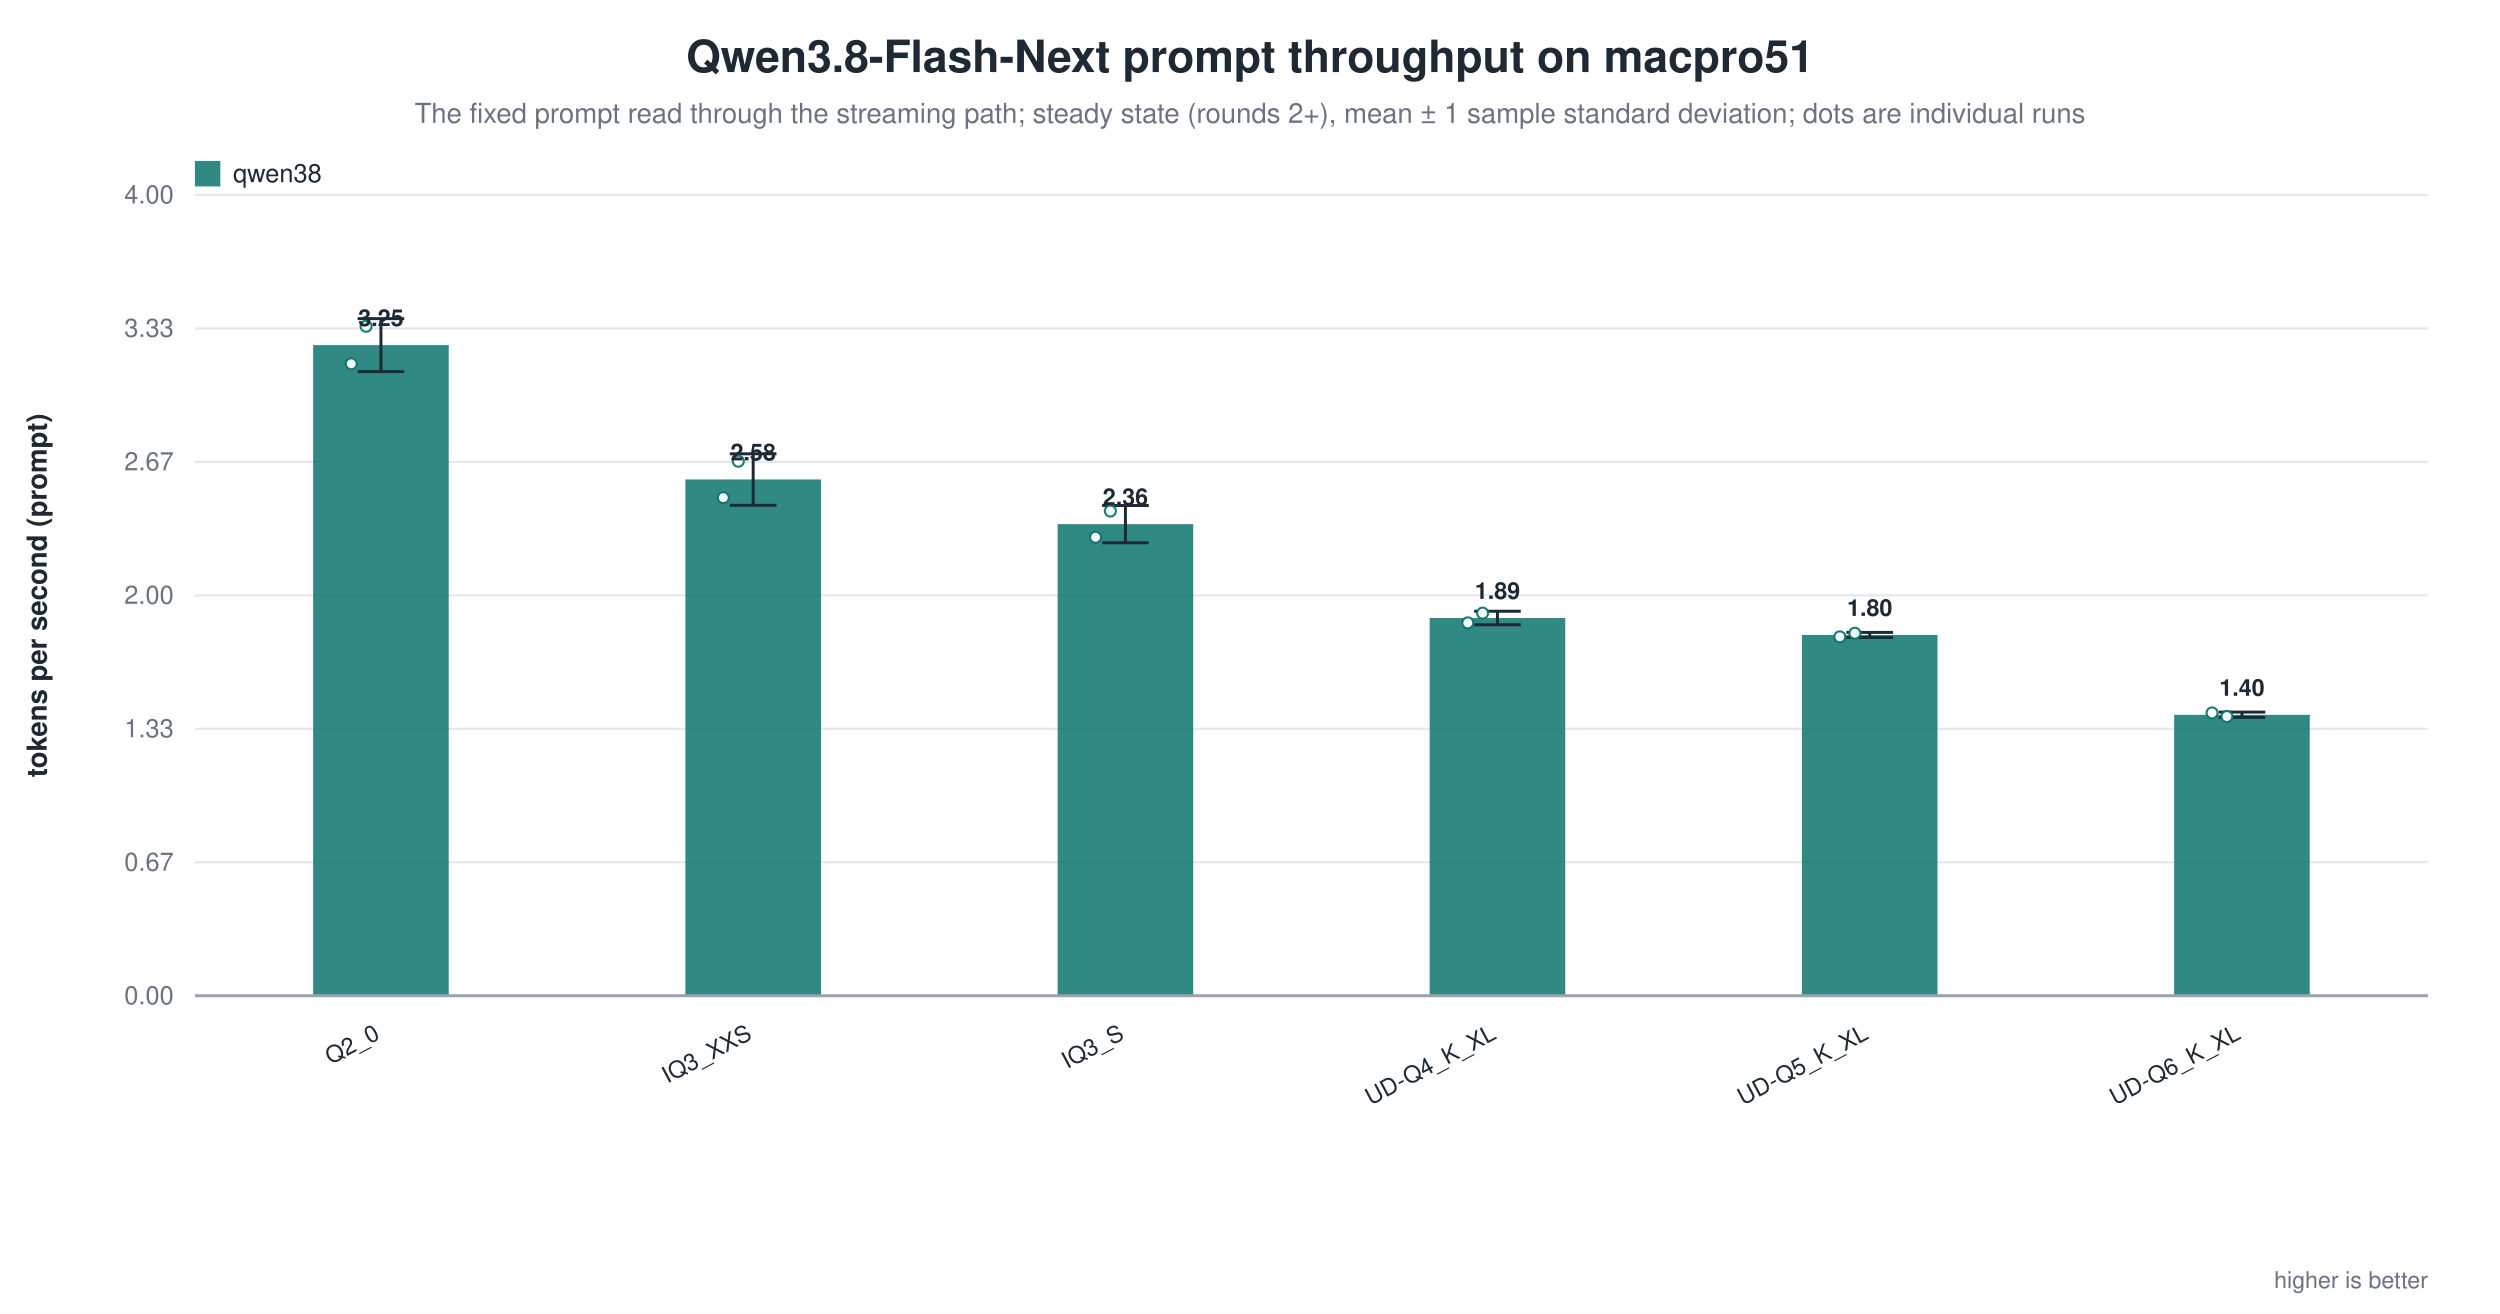
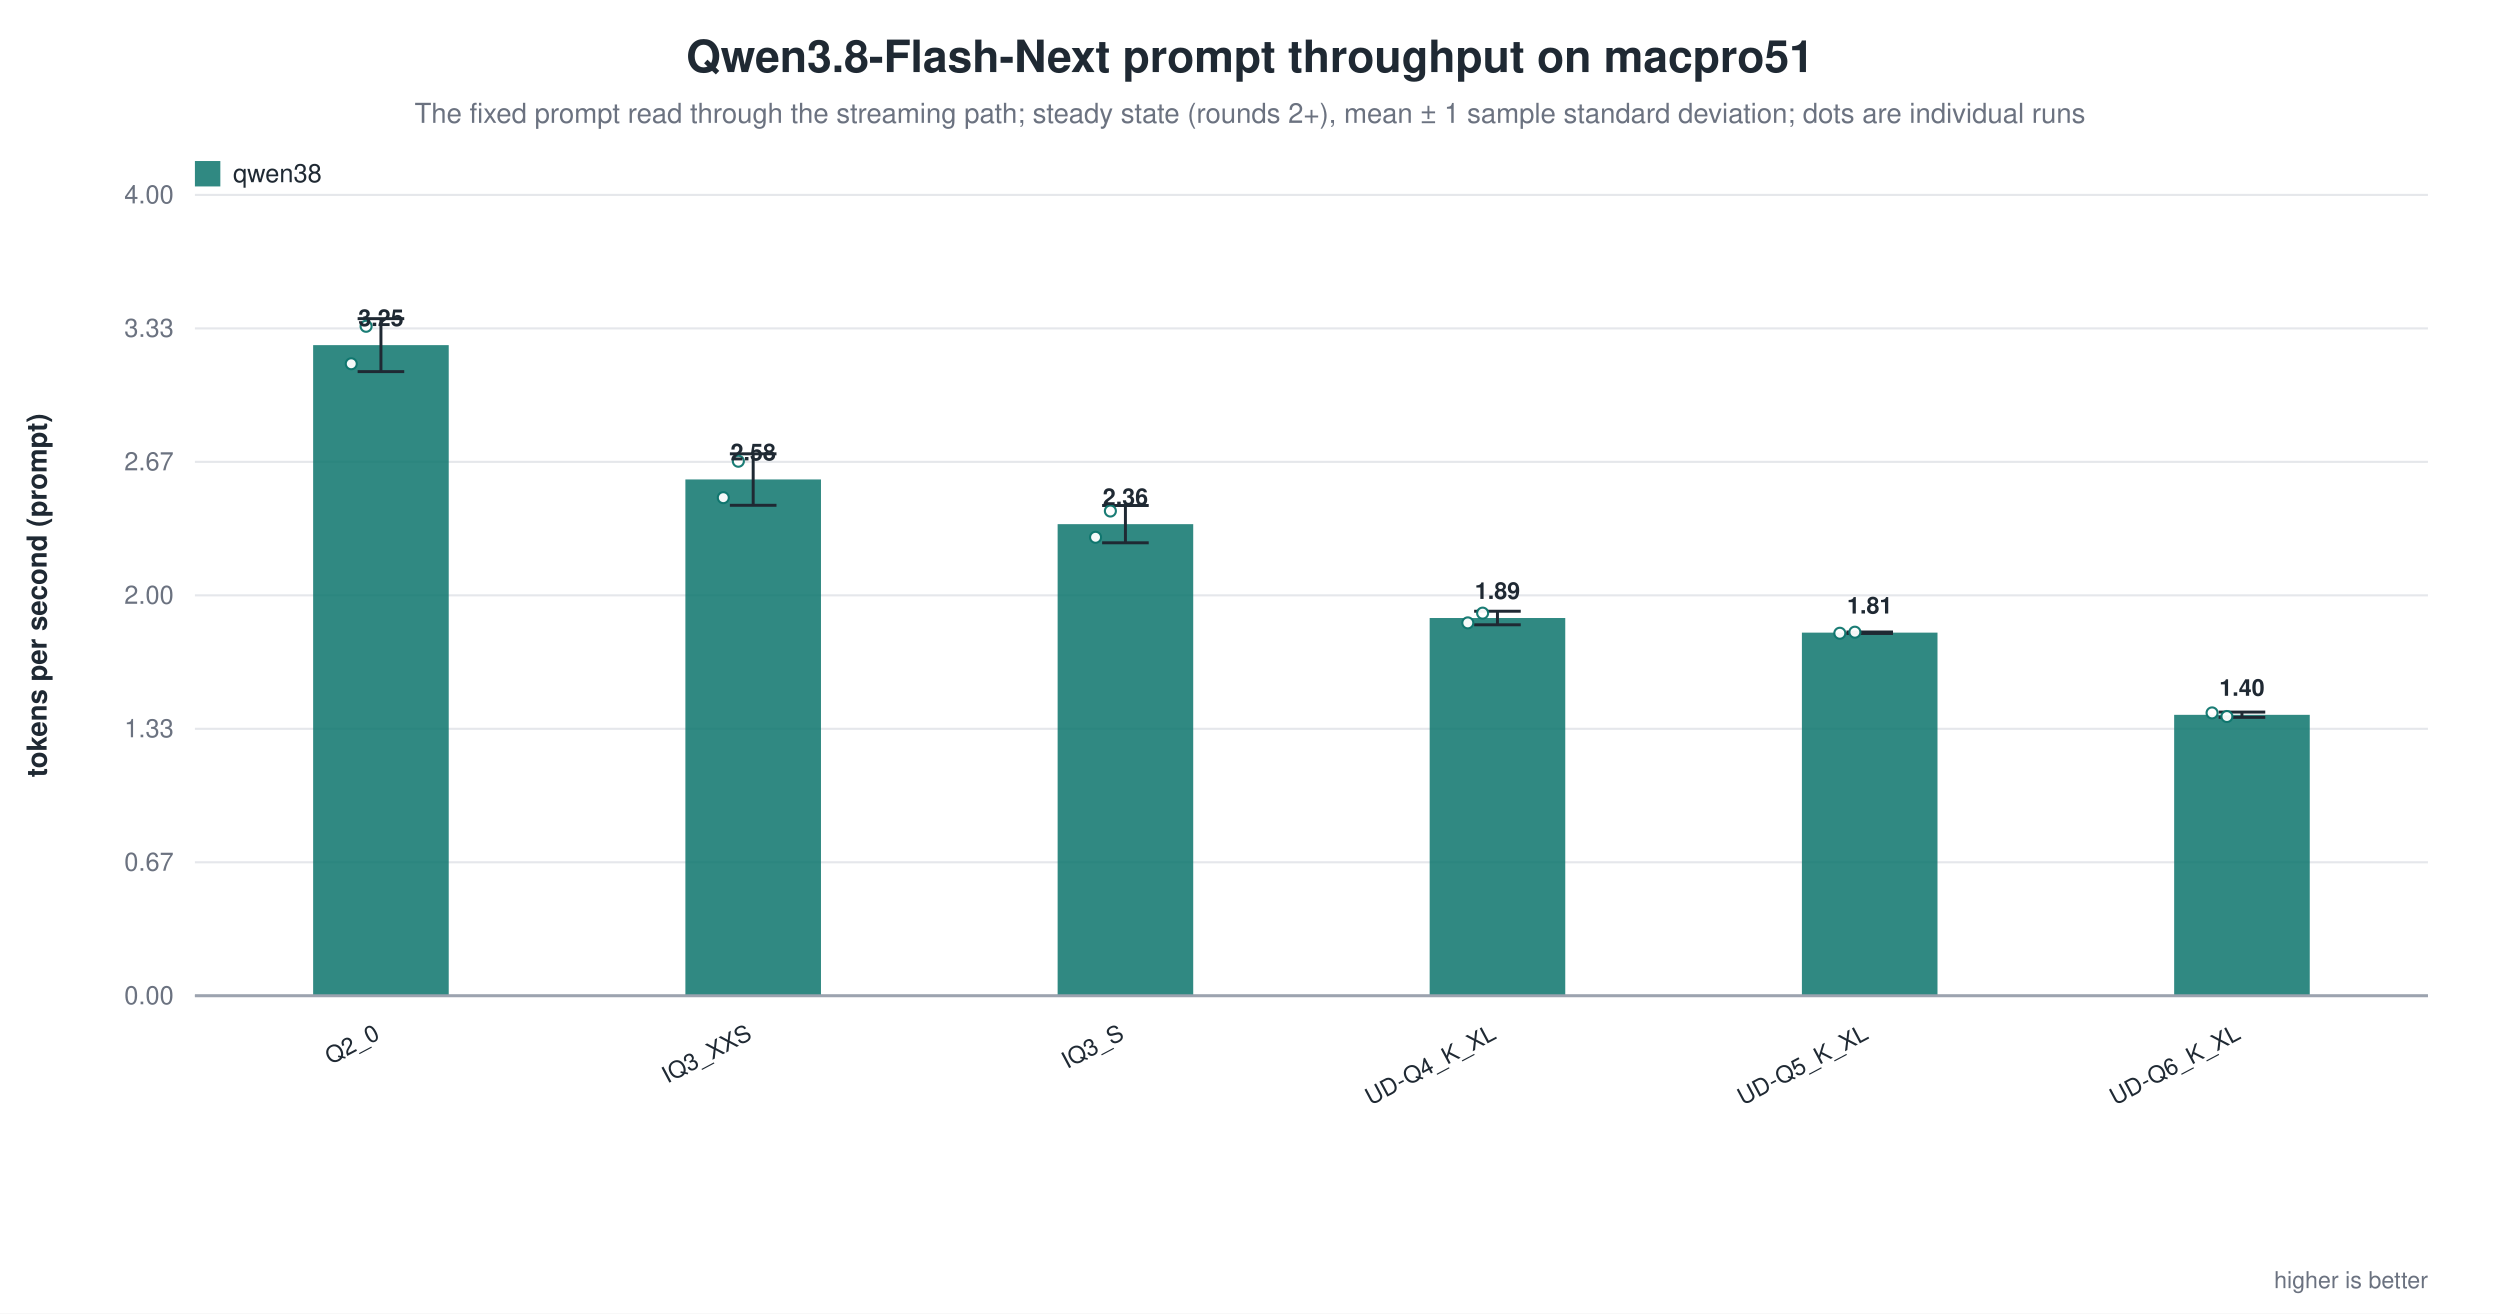
<svg xmlns="http://www.w3.org/2000/svg" width="1180" height="620" viewBox="0 0 1180 620" role="img" aria-label="Qwen3.8-Flash-Next prompt throughput on macpro51">
  <rect width="1180" height="620" fill="white" />
  <text x="590.0" y="34" text-anchor="middle" font-family="Helvetica, Arial, sans-serif" font-size="21" font-weight="600" fill="#1f2933">Qwen3.8-Flash-Next prompt throughput on macpro51</text>
  <text x="590.0" y="58" text-anchor="middle" font-family="Helvetica, Arial, sans-serif" font-size="13" fill="#6b7280">The fixed prompt read through the streaming path; steady state (rounds 2+), mean ± 1 sample standard deviation; dots are individual runs</text>
  <line x1="92.0" y1="470.0" x2="1146.0" y2="470.0" stroke="#9ca3af" stroke-width="1.0" />
  <text x="82.0" y="474.0" text-anchor="end" font-family="Helvetica, Arial, sans-serif" font-size="12" fill="#6b7280" font-weight="400">0.00</text>
  <line x1="92.0" y1="407.0" x2="1146.0" y2="407.0" stroke="#e5e7eb" stroke-width="1.0" />
  <text x="82.0" y="411.0" text-anchor="end" font-family="Helvetica, Arial, sans-serif" font-size="12" fill="#6b7280" font-weight="400">0.67</text>
  <line x1="92.0" y1="344.0" x2="1146.0" y2="344.0" stroke="#e5e7eb" stroke-width="1.0" />
  <text x="82.0" y="348.0" text-anchor="end" font-family="Helvetica, Arial, sans-serif" font-size="12" fill="#6b7280" font-weight="400">1.33</text>
  <line x1="92.0" y1="281.0" x2="1146.0" y2="281.0" stroke="#e5e7eb" stroke-width="1.0" />
  <text x="82.0" y="285.0" text-anchor="end" font-family="Helvetica, Arial, sans-serif" font-size="12" fill="#6b7280" font-weight="400">2.00</text>
  <line x1="92.0" y1="218.0" x2="1146.0" y2="218.0" stroke="#e5e7eb" stroke-width="1.0" />
  <text x="82.0" y="222.0" text-anchor="end" font-family="Helvetica, Arial, sans-serif" font-size="12" fill="#6b7280" font-weight="400">2.67</text>
  <line x1="92.0" y1="155.0" x2="1146.0" y2="155.0" stroke="#e5e7eb" stroke-width="1.0" />
  <text x="82.0" y="159.0" text-anchor="end" font-family="Helvetica, Arial, sans-serif" font-size="12" fill="#6b7280" font-weight="400">3.33</text>
  <line x1="92.0" y1="92.0" x2="1146.0" y2="92.0" stroke="#e5e7eb" stroke-width="1.0" />
  <text x="82.0" y="96.0" text-anchor="end" font-family="Helvetica, Arial, sans-serif" font-size="12" fill="#6b7280" font-weight="400">4.00</text>
  <text x="22.0" y="281.0" text-anchor="middle" font-family="Helvetica, Arial, sans-serif" font-size="13" fill="#1f2933" font-weight="600" transform="rotate(-90.0 22.0 281.0)">tokens per second (prompt)</text>
  <rect x="147.8" y="162.9" width="64.0" height="307.1" fill="#0f766e" opacity="0.86" />
  <line x1="179.8" y1="150.4" x2="179.8" y2="175.4" stroke="#1f2933" stroke-width="1.4" />
  <line x1="168.8" y1="150.4" x2="190.8" y2="150.4" stroke="#1f2933" stroke-width="1.4" />
  <line x1="168.8" y1="175.4" x2="190.8" y2="175.4" stroke="#1f2933" stroke-width="1.4" />
  <circle cx="165.8" cy="171.7" r="2.6" fill="white" stroke="#0f766e" stroke-width="1.0" opacity="0.95" />
  <circle cx="172.8" cy="154.0" r="2.6" fill="white" stroke="#0f766e" stroke-width="1.0" opacity="0.95" />
  <text x="179.8" y="153.9" text-anchor="middle" font-family="Helvetica, Arial, sans-serif" font-size="11" fill="#1f2933" font-weight="600">3.25</text>
  <text x="179.8" y="490.0" text-anchor="end" font-family="Helvetica, Arial, sans-serif" font-size="11" fill="#1f2933" font-weight="500" transform="rotate(-28.0 179.8 490.0)">Q2_0</text>
  <rect x="323.5" y="226.3" width="64.0" height="243.7" fill="#0f766e" opacity="0.86" />
  <line x1="355.5" y1="214.2" x2="355.5" y2="238.5" stroke="#1f2933" stroke-width="1.4" />
  <line x1="344.5" y1="214.2" x2="366.5" y2="214.2" stroke="#1f2933" stroke-width="1.4" />
  <line x1="344.5" y1="238.5" x2="366.5" y2="238.5" stroke="#1f2933" stroke-width="1.4" />
  <circle cx="341.4" cy="234.9" r="2.6" fill="white" stroke="#0f766e" stroke-width="1.0" opacity="0.95" />
  <circle cx="348.5" cy="217.7" r="2.6" fill="white" stroke="#0f766e" stroke-width="1.0" opacity="0.95" />
  <text x="355.5" y="217.3" text-anchor="middle" font-family="Helvetica, Arial, sans-serif" font-size="11" fill="#1f2933" font-weight="600">2.58</text>
  <text x="355.5" y="490.0" text-anchor="end" font-family="Helvetica, Arial, sans-serif" font-size="11" fill="#1f2933" font-weight="500" transform="rotate(-28.0 355.5 490.0)">IQ3_XXS</text>
  <rect x="499.2" y="247.4" width="64.0" height="222.6" fill="#0f766e" opacity="0.86" />
  <line x1="531.2" y1="238.6" x2="531.2" y2="256.2" stroke="#1f2933" stroke-width="1.4" />
  <line x1="520.2" y1="238.6" x2="542.2" y2="238.6" stroke="#1f2933" stroke-width="1.4" />
  <line x1="520.2" y1="256.2" x2="542.2" y2="256.2" stroke="#1f2933" stroke-width="1.4" />
  <circle cx="517.1" cy="253.6" r="2.6" fill="white" stroke="#0f766e" stroke-width="1.0" opacity="0.95" />
  <circle cx="524.1" cy="241.2" r="2.6" fill="white" stroke="#0f766e" stroke-width="1.0" opacity="0.95" />
  <text x="531.2" y="238.4" text-anchor="middle" font-family="Helvetica, Arial, sans-serif" font-size="11" fill="#1f2933" font-weight="600">2.36</text>
  <text x="531.2" y="490.0" text-anchor="end" font-family="Helvetica, Arial, sans-serif" font-size="11" fill="#1f2933" font-weight="500" transform="rotate(-28.0 531.2 490.0)">IQ3_S</text>
  <rect x="674.8" y="291.7" width="64.0" height="178.3" fill="#0f766e" opacity="0.86" />
  <line x1="706.8" y1="288.5" x2="706.8" y2="294.9" stroke="#1f2933" stroke-width="1.4" />
  <line x1="695.8" y1="288.5" x2="717.8" y2="288.5" stroke="#1f2933" stroke-width="1.4" />
  <line x1="695.8" y1="294.9" x2="717.8" y2="294.9" stroke="#1f2933" stroke-width="1.4" />
  <circle cx="692.8" cy="294.0" r="2.6" fill="white" stroke="#0f766e" stroke-width="1.0" opacity="0.95" />
  <circle cx="699.8" cy="289.4" r="2.6" fill="white" stroke="#0f766e" stroke-width="1.0" opacity="0.95" />
  <text x="706.8" y="282.7" text-anchor="middle" font-family="Helvetica, Arial, sans-serif" font-size="11" fill="#1f2933" font-weight="600">1.89</text>
  <text x="706.8" y="490.0" text-anchor="end" font-family="Helvetica, Arial, sans-serif" font-size="11" fill="#1f2933" font-weight="500" transform="rotate(-28.0 706.8 490.0)">UD-Q4_K_XL</text>
-   <rect x="850.5" y="299.7" width="64.0" height="170.3" fill="#0f766e" opacity="0.86" />
-   <line x1="882.5" y1="298.5" x2="882.5" y2="300.9" stroke="#1f2933" stroke-width="1.4" />
-   <line x1="871.5" y1="298.5" x2="893.5" y2="298.5" stroke="#1f2933" stroke-width="1.4" />
-   <line x1="871.5" y1="300.9" x2="893.5" y2="300.9" stroke="#1f2933" stroke-width="1.4" />
-   <circle cx="868.4" cy="300.6" r="2.6" fill="white" stroke="#0f766e" stroke-width="1.0" opacity="0.95" />
-   <circle cx="875.5" cy="298.9" r="2.6" fill="white" stroke="#0f766e" stroke-width="1.0" opacity="0.95" />
-   <text x="882.5" y="290.7" text-anchor="middle" font-family="Helvetica, Arial, sans-serif" font-size="11" fill="#1f2933" font-weight="600">1.80</text>
+   <rect x="850.5" y="298.6" width="64.0" height="171.4" fill="#0f766e" opacity="0.86" />
+   <line x1="882.5" y1="298.3" x2="882.5" y2="299.0" stroke="#1f2933" stroke-width="1.4" />
+   <line x1="871.5" y1="298.3" x2="893.5" y2="298.3" stroke="#1f2933" stroke-width="1.4" />
+   <line x1="871.5" y1="299.0" x2="893.5" y2="299.0" stroke="#1f2933" stroke-width="1.4" />
+   <circle cx="868.4" cy="298.9" r="2.6" fill="white" stroke="#0f766e" stroke-width="1.0" opacity="0.95" />
+   <circle cx="875.5" cy="298.4" r="2.6" fill="white" stroke="#0f766e" stroke-width="1.0" opacity="0.95" />
+   <text x="882.5" y="289.6" text-anchor="middle" font-family="Helvetica, Arial, sans-serif" font-size="11" fill="#1f2933" font-weight="600">1.81</text>
  <text x="882.5" y="490.0" text-anchor="end" font-family="Helvetica, Arial, sans-serif" font-size="11" fill="#1f2933" font-weight="500" transform="rotate(-28.0 882.5 490.0)">UD-Q5_K_XL</text>
  <rect x="1026.2" y="337.4" width="64.0" height="132.6" fill="#0f766e" opacity="0.86" />
  <line x1="1058.2" y1="336.1" x2="1058.2" y2="338.6" stroke="#1f2933" stroke-width="1.4" />
  <line x1="1047.2" y1="336.1" x2="1069.2" y2="336.1" stroke="#1f2933" stroke-width="1.4" />
  <line x1="1047.2" y1="338.6" x2="1069.2" y2="338.6" stroke="#1f2933" stroke-width="1.4" />
  <circle cx="1044.1" cy="336.5" r="2.6" fill="white" stroke="#0f766e" stroke-width="1.0" opacity="0.95" />
  <circle cx="1051.1" cy="338.2" r="2.6" fill="white" stroke="#0f766e" stroke-width="1.0" opacity="0.95" />
  <text x="1058.2" y="328.4" text-anchor="middle" font-family="Helvetica, Arial, sans-serif" font-size="11" fill="#1f2933" font-weight="600">1.40</text>
  <text x="1058.2" y="490.0" text-anchor="end" font-family="Helvetica, Arial, sans-serif" font-size="11" fill="#1f2933" font-weight="500" transform="rotate(-28.0 1058.2 490.0)">UD-Q6_K_XL</text>
  <line x1="92.0" y1="470.0" x2="1146.0" y2="470.0" stroke="#9ca3af" stroke-width="1.4" />
  <rect x="92.0" y="76.0" width="12.0" height="12.0" fill="#0f766e" opacity="0.86" />
  <text x="110.0" y="86.0" text-anchor="start" font-family="Helvetica, Arial, sans-serif" font-size="12" fill="#1f2933" font-weight="500">qwen38</text>
  <text x="1146.0" y="608.0" text-anchor="end" font-family="Helvetica, Arial, sans-serif" font-size="11" fill="#6b7280" font-weight="400">higher is better</text>
</svg>
